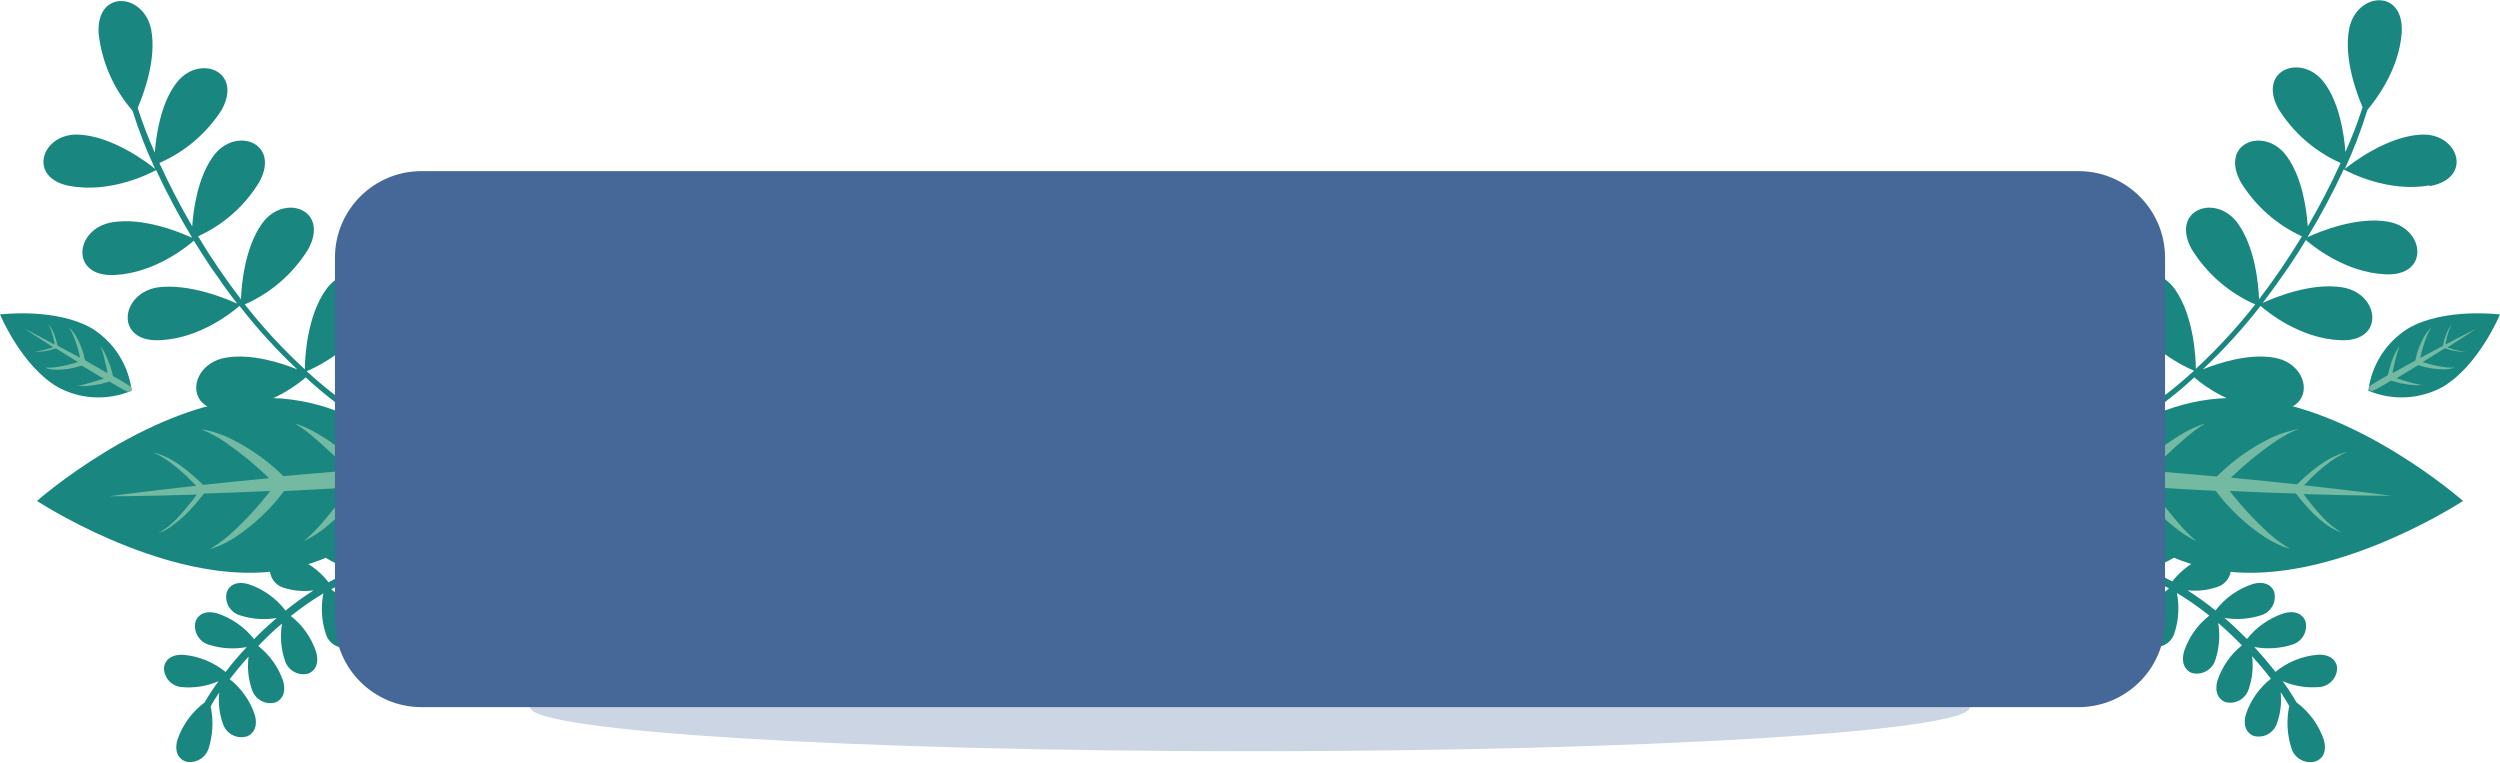
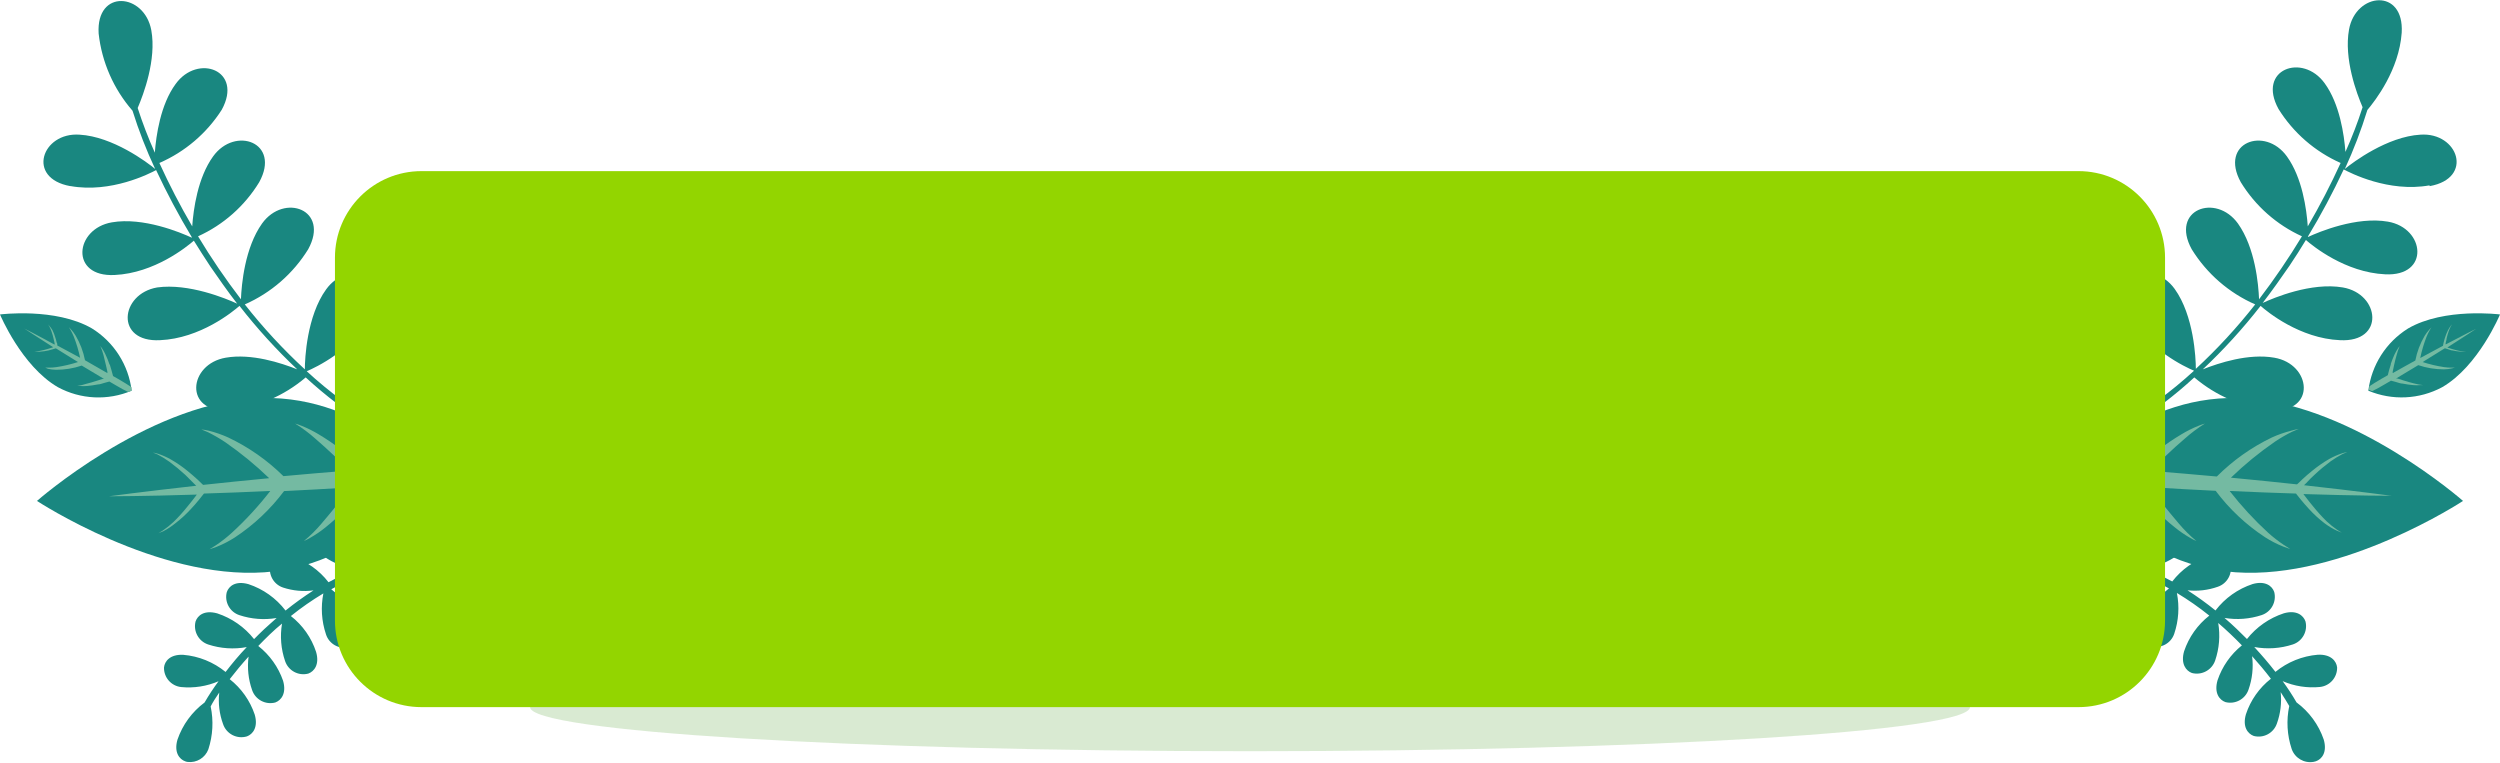
<svg xmlns="http://www.w3.org/2000/svg" viewBox="0 0 291.46 88.86">
  <defs>
-     <style>.cls-1{fill:none;}.cls-2{opacity:0.46;}.cls-3{clip-path:url(#clip-path);}.cls-4{fill:#90a4c1;}.cls-5{fill:#198780;}.cls-6{fill:#74baa2;}.cls-7{fill:#466898;}</style>
+     <style>.cls-1{fill:none;}.cls-2{opacity:0.46;}.cls-3{clip-path:url(#clip-path);}.cls-4{fill:#acd29d;}.cls-5{fill:#198780;}.cls-6{fill:#74baa2;}.cls-7{fill:#93d500;}</style>
    <clipPath id="clip-path">
      <rect class="cls-1" x="61.79" y="77.29" width="167.88" height="10.29" />
    </clipPath>
  </defs>
  <g id="Capa_2" data-name="Capa 2">
    <g id="Capa_1-2" data-name="Capa 1">
      <g class="cls-2">
        <g class="cls-3">
          <path class="cls-4" d="M229.67,82.44c0,2.84-37.58,5.14-83.94,5.14S61.8,85.28,61.8,82.44s37.58-5.15,83.93-5.15,83.94,2.31,83.94,5.15" />
        </g>
      </g>
      <path class="cls-5" d="M8.2,21.7c-5.18-.93-3.32-6.31,1.08-6,3.85.22,7.87,3.21,8.81,4a54,54,0,0,1-2.64-6.79,16.46,16.46,0,0,1-3.95-9c-.32-5.26,5.35-4.72,6.14-.38.62,3.42-.91,7.48-1.59,9.06a51.85,51.85,0,0,0,2,5.21c.15-2,.66-5.6,2.42-8,2.57-3.58,7.92-1.63,5.38,3A16.39,16.39,0,0,1,18.58,19a82.92,82.92,0,0,0,3.83,7.39c.14-2,.64-5.67,2.43-8.15,2.57-3.58,7.93-1.63,5.38,3a16.17,16.17,0,0,1-7.13,6.31,79.8,79.8,0,0,0,5,7.34c.07-1.75.45-6,2.46-8.83,2.57-3.58,7.92-1.63,5.38,3a16.49,16.49,0,0,1-7.39,6.43,64.07,64.07,0,0,0,7,7.57c0-1.24.23-6.21,2.48-9.32,2.57-3.58,7.92-1.63,5.38,3-2.24,4.06-6.62,6.11-7.64,6.54a48.21,48.21,0,0,0,8.57,6.31c0-.88.12-6.2,2.48-9.48,2.57-3.58,7.93-1.63,5.38,3-2.31,4.18-6.9,6.23-7.73,6.58a40.09,40.09,0,0,0,6.13,2.82.35.35,0,0,1,.2.43.33.33,0,0,1-.33.22l-.1,0a39.36,39.36,0,0,1-6.1-2.81,16.55,16.55,0,0,1-8.06,5.68c-5.09,1.35-5.69-4.31-1.6-5.95,2.86-1.14,6.56-.73,8.54-.38A49.61,49.61,0,0,1,35.64,44a16.38,16.38,0,0,1-9,3.84c-5.26.27-4.67-5.4-.32-6.14,3-.52,6.45.61,8.33,1.36a65.12,65.12,0,0,1-6.73-7.4c-.76.67-4.57,3.8-9.27,4-5.26.27-4.67-5.4-.32-6.15C22,33,26.37,34.81,27.65,35.4c-1.16-1.49-2.2-3-3.13-4.34q-1-1.51-1.92-3c-.82.71-4.59,3.78-9.23,4-5.26.27-4.67-5.4-.32-6.14,3.64-.63,8,1.18,9.31,1.79v-.06a84.72,84.72,0,0,1-4.16-7.82c-.73.39-5.25,2.72-10,1.86" />
      <path class="cls-5" d="M21.31,76.58c-2.81-.12-2.47,2.9-.15,3.28a9.74,9.74,0,0,0,5.06-1A29.67,29.67,0,0,0,24,82.06a8.8,8.8,0,0,0-3.12,4.24c-.78,2.7,2.23,3.09,3.15.92a9.51,9.51,0,0,0,.25-4.91A25.48,25.48,0,0,1,26,79.83a8.79,8.79,0,0,0,.31,4.47c.92,2.17,3.94,1.78,3.15-.92a8.73,8.73,0,0,0-3-4.16,42.43,42.43,0,0,1,2.86-3.4,9,9,0,0,0,.31,4.53c.92,2.17,3.93,1.78,3.15-.92a8.61,8.61,0,0,0-3-4.12,40.29,40.29,0,0,1,3.47-3.23A9.37,9.37,0,0,0,33.46,77c.92,2.17,3.94,1.78,3.16-.92a8.9,8.9,0,0,0-3.1-4.22A34.66,34.66,0,0,1,38,68.7a9.74,9.74,0,0,0,.2,5.14c.92,2.17,3.93,1.79,3.15-.92a8.9,8.9,0,0,0-3.21-4.3,26,26,0,0,1,5.21-2.28,9.93,9.93,0,0,0,.17,5.23c.92,2.17,3.94,1.78,3.16-.92a8.84,8.84,0,0,0-3.26-4.33A20.92,20.92,0,0,1,47,65.56a.18.18,0,0,0,.15-.19.19.19,0,0,0-.14-.16h-.06a21.24,21.24,0,0,0-3.51.75,8.78,8.78,0,0,0-3.53-3.91c-2.49-1.3-3.47,1.58-1.53,2.91a9.06,9.06,0,0,0,4.4,1.2,27.67,27.67,0,0,0-4.53,2A8.73,8.73,0,0,0,34,65.11c-2.71-.76-3.07,2.26-.89,3.16a9,9,0,0,0,4.5.27,35.9,35.9,0,0,0-4.38,3.06,8.93,8.93,0,0,0-4.35-3.19c-2.71-.75-3.07,2.27-.89,3.17a9.61,9.61,0,0,0,5.08.15c-.78.65-1.5,1.28-2.14,1.9-.47.44-.92.89-1.35,1.33a8.91,8.91,0,0,0-4.34-3.17c-2.71-.76-3.07,2.26-.89,3.16a9.56,9.56,0,0,0,5.06.16v0a43.73,43.73,0,0,0-3.09,3.59,9,9,0,0,0-5-2.15" />
      <path class="cls-5" d="M21.87,88.83a1.07,1.07,0,0,1-.27-.07c-.69-.24-1.34-1.05-.91-2.53a9.07,9.07,0,0,1,3.16-4.33,26.65,26.65,0,0,1,1.63-2.48,8.85,8.85,0,0,1-4.36.68h0a2.24,2.24,0,0,1-2-2.28c.07-.73.71-1.55,2.24-1.48h0a9,9,0,0,1,4.94,2c.77-1,1.6-2,2.47-2.9a9.07,9.07,0,0,1-4.49-.3,2.25,2.25,0,0,1-1.48-2.69c.24-.69,1-1.36,2.53-.94a9.09,9.09,0,0,1,4.29,3c.37-.38.76-.76,1.16-1.14s1-.89,1.47-1.32a9,9,0,0,1-4.33-.33,2.24,2.24,0,0,1-1.48-2.69c.24-.69,1-1.35,2.52-.93a9,9,0,0,1,4.33,3.08,36.56,36.56,0,0,1,3.26-2.35A8,8,0,0,1,33,68.5a2.25,2.25,0,0,1-1.47-2.69c.24-.69,1-1.35,2.52-.93a8.81,8.81,0,0,1,4.25,3,29.33,29.33,0,0,1,3.34-1.55,8.09,8.09,0,0,1-3.41-1.15,2.25,2.25,0,0,1-.88-2.94c.38-.62,1.31-1.1,2.67-.38a8.9,8.9,0,0,1,3.54,3.83A21.49,21.49,0,0,1,46.9,65H47a.43.43,0,0,1,0,.84,19.25,19.25,0,0,0-3,.61,8.87,8.87,0,0,1,2.95,4.16c.43,1.48-.22,2.29-.91,2.54a2.25,2.25,0,0,1-2.7-1.45,9.54,9.54,0,0,1-.27-5,26.08,26.08,0,0,0-4.45,2,8.75,8.75,0,0,1,3,4.21c.43,1.47-.22,2.28-.91,2.53A2.24,2.24,0,0,1,38,73.94a9.27,9.27,0,0,1-.3-4.76,33.64,33.64,0,0,0-3.79,2.64A8.76,8.76,0,0,1,36.85,76c.43,1.47-.22,2.28-.91,2.53a2.25,2.25,0,0,1-2.7-1.45,8.89,8.89,0,0,1-.36-4.38c-1,.81-1.88,1.69-2.77,2.61A8.83,8.83,0,0,1,33,79.36c.43,1.48-.22,2.29-.91,2.54a2.25,2.25,0,0,1-2.7-1.45,8.48,8.48,0,0,1-.41-3.9c-.78.86-1.51,1.74-2.2,2.63a8.84,8.84,0,0,1,2.92,4.14c.42,1.47-.23,2.28-.91,2.53A2.25,2.25,0,0,1,26,84.4a8.1,8.1,0,0,1-.44-3.66c-.4.58-.75,1.13-1,1.62a9.68,9.68,0,0,1-.27,5A2.29,2.29,0,0,1,21.87,88.83Zm2.2-6.49a8.58,8.58,0,0,0-2.92,4c-.28,1,0,1.7.61,1.94a1.77,1.77,0,0,0,2.09-1.19,9.22,9.22,0,0,0,.23-4.76Zm2.18-2.92-.06.44a8.76,8.76,0,0,0,.29,4.35,1.77,1.77,0,0,0,2.09,1.18c.66-.23.89-1,.61-1.94A8.42,8.42,0,0,0,26.25,79.42Zm3.31-4-.06.39a8.85,8.85,0,0,0,.29,4.4,1.77,1.77,0,0,0,2.09,1.18c.65-.24.89-1,.61-1.94a8.52,8.52,0,0,0-2.89-4ZM21.3,76.82h0c-1,0-1.67.36-1.74,1.05a1.75,1.75,0,0,0,1.62,1.75h0a9.19,9.19,0,0,0,4.7-.91A8.41,8.41,0,0,0,21.3,76.82Zm12.16-4.74v0a9.07,9.07,0,0,0,.23,4.75,1.77,1.77,0,0,0,2.09,1.18c.65-.23.88-1,.6-1.94A8.6,8.6,0,0,0,33.46,72.08ZM24.84,72c-.81-.14-1.42.11-1.62.7a1.77,1.77,0,0,0,1.2,2.08,9.22,9.22,0,0,0,4.79.17A8.56,8.56,0,0,0,25.15,72Zm13.39-3a9.29,9.29,0,0,0,.22,4.78,1.76,1.76,0,0,0,2.09,1.18c.65-.23.89-1,.61-1.94A8.6,8.6,0,0,0,38.23,69Zm-9.75-.4c-.81-.14-1.42.12-1.62.7a1.77,1.77,0,0,0,1.2,2.08,9.24,9.24,0,0,0,4.79.18,8.46,8.46,0,0,0-4.06-2.88Zm15.07-1.88a9.34,9.34,0,0,0,.23,4.79,1.77,1.77,0,0,0,2.09,1.18c.65-.23.88-1,.6-1.94A8.42,8.42,0,0,0,43.55,66.69ZM33.6,65.27c-.81-.14-1.42.12-1.62.7a1.76,1.76,0,0,0,1.2,2.08,8.79,8.79,0,0,0,4.37.25l.42-.07a8.6,8.6,0,0,0-4.06-2.89ZM39,62a1.14,1.14,0,0,0-1.25.49,1.76,1.76,0,0,0,.74,2.28,8.82,8.82,0,0,0,4.27,1.16l.37,0a8.49,8.49,0,0,0-3.36-3.67A3,3,0,0,0,39,62Z" />
      <path class="cls-5" d="M29.42,46.45C42,45.57,49.7,55.21,49.7,55.21S43.37,65.84,30.84,66.72,4.31,58.4,4.31,58.4,16.88,47.33,29.42,46.45" />
      <path class="cls-6" d="M39.83,52.46a27.23,27.23,0,0,0-2.67-1.82,14.08,14.08,0,0,0-2-1,6.78,6.78,0,0,0-.76-.26,16.87,16.87,0,0,1,2.35,1.75c.68.58,1.47,1.3,2.34,2.12l1.35,1.28.34.32c-2.7.21-5.29.44-7.74.66l0,0A23.34,23.34,0,0,0,26.6,51a13.55,13.55,0,0,0-2.27-.79,8.22,8.22,0,0,0-.86-.15l.8.34a17.62,17.62,0,0,1,2,1.16,40.84,40.84,0,0,1,5.11,4.19c-2.81.27-5.4.53-7.7.78l-.1-.09-.55-.53c-.38-.34-.74-.66-1.1-.95a14.22,14.22,0,0,0-2-1.39,8.62,8.62,0,0,0-1.51-.67,4.84,4.84,0,0,0-.59-.14l.55.23a11.15,11.15,0,0,1,1.38.85,22.41,22.41,0,0,1,1.85,1.53q.49.47,1,1l.27.26c-6.28.7-10.2,1.23-10.2,1.23s4,0,10.27-.2l-.23.3c-.3.39-.59.77-.88,1.11a18.69,18.69,0,0,1-1.61,1.78,10.14,10.14,0,0,1-1.25,1l-.51.31a5.31,5.31,0,0,0,.56-.22A8.27,8.27,0,0,0,20.45,61a13.89,13.89,0,0,0,1.81-1.66c.32-.34.64-.7.95-1.09l.48-.6.09-.11c2.31-.07,4.91-.17,7.73-.3A39.17,39.17,0,0,1,27,62.14a16.12,16.12,0,0,1-1.83,1.43l-.74.46s.3-.08.83-.28a12.49,12.49,0,0,0,2.13-1.1,23,23,0,0,0,5.73-5.4l.05,0c2.45-.12,5-.26,7.75-.43l-.29.37L39.5,58.6c-.74.93-1.43,1.75-2,2.42a15.75,15.75,0,0,1-2.08,2.06,5.67,5.67,0,0,0,.71-.36,12.94,12.94,0,0,0,1.81-1.23,27.18,27.18,0,0,0,2.39-2.17c.42-.44.86-.9,1.29-1.4l1.09-1.26L45,56.51c1.63-.12,3-.26,4.14-.41.39-.55.59-.89.59-.89s-.25-.31-.71-.79c-1.14,0-2.52.06-4.15.17l-2.29.17c-.42-.38-.84-.74-1.25-1.1s-1-.83-1.47-1.2" />
      <path class="cls-5" d="M10.72,38.29a9.94,9.94,0,0,1,4.63,7.26,9.94,9.94,0,0,1-8.6-.41C2.51,42.69,0,36.66,0,36.66s6.48-.83,10.72,1.63" />
      <path class="cls-6" d="M12.77,42.5a9.78,9.78,0,0,0-.47-1.17,4.49,4.49,0,0,0-.42-.74,1.65,1.65,0,0,0-.19-.25,6.18,6.18,0,0,1,.38,1.08c.09.34.19.74.29,1.2.05.22.1.46.16.71a1.36,1.36,0,0,0,0,.17L9.91,42v0a9,9,0,0,0-1.09-2.87,4.81,4.81,0,0,0-.56-.75c-.15-.16-.24-.24-.24-.24l.18.28a8,8,0,0,1,.4.82,15.86,15.86,0,0,1,.74,2.47c-1-.53-1.86-1-2.66-1.43v-.05c0-.1,0-.2-.07-.29a4,4,0,0,0-.15-.55,5.2,5.2,0,0,0-.34-.89A3.13,3.13,0,0,0,5.76,38l-.16-.18.13.2a4.29,4.29,0,0,1,.26.58,7.79,7.79,0,0,1,.26.9q.06.25.12.54l0,.14C4.22,39,2.83,38.3,2.83,38.3s1.29.86,3.37,2.18l-.14.05-.53.16a7.36,7.36,0,0,1-.91.22A3.34,3.34,0,0,1,4,41H3.76A1.16,1.16,0,0,0,4,41a3,3,0,0,0,.64,0,6.24,6.24,0,0,0,1-.14l.55-.15.28-.09h.06c.76.48,1.62,1,2.56,1.59a15.93,15.93,0,0,1-2.51.59,5.53,5.53,0,0,1-.91.06H5.28L5.6,43a4.82,4.82,0,0,0,.93.11,9.2,9.2,0,0,0,3-.49h0l2.6,1.56-.17,0-.7.22c-.44.14-.84.26-1.18.34A6.61,6.61,0,0,1,9,45a1.44,1.44,0,0,0,.31,0,4.73,4.73,0,0,0,.85,0,11.59,11.59,0,0,0,1.24-.18c.24,0,.48-.1.73-.17l.62-.17.77.45c.55.32,1,.58,1.43.77l.38-.15s0-.16,0-.41c-.37-.25-.83-.54-1.38-.86l-.77-.44c-.06-.21-.12-.43-.17-.63s-.14-.48-.21-.71" />
      <path class="cls-5" d="M283.26,21.7c5.19-.93,3.33-6.31-1.08-6-3.85.22-7.86,3.21-8.81,4A55.86,55.86,0,0,0,276,12.82c.92-1.09,3.69-4.66,4-9,.31-5.26-5.36-4.72-6.14-.38-.62,3.42.9,7.48,1.58,9.06a49.11,49.11,0,0,1-2,5.21c-.15-2-.67-5.6-2.42-8-2.58-3.58-7.93-1.63-5.38,3A16.33,16.33,0,0,0,272.88,19a82.92,82.92,0,0,1-3.83,7.39c-.14-2-.64-5.67-2.43-8.15-2.57-3.58-7.92-1.63-5.38,3a16.28,16.28,0,0,0,7.13,6.31,81.68,81.68,0,0,1-5,7.34c-.07-1.75-.45-6-2.46-8.83-2.58-3.58-7.93-1.63-5.39,3a16.5,16.5,0,0,0,7.4,6.43A64.16,64.16,0,0,1,256,43c0-1.24-.23-6.21-2.47-9.32-2.58-3.58-7.93-1.63-5.38,3,2.23,4.06,6.62,6.11,7.64,6.54a48.65,48.65,0,0,1-8.58,6.31c0-.88-.12-6.2-2.47-9.48-2.58-3.58-7.93-1.63-5.39,3,2.31,4.18,6.9,6.23,7.73,6.58a39.55,39.55,0,0,1-6.12,2.82.34.34,0,0,0-.2.43.32.32,0,0,0,.32.22l.1,0a39.47,39.47,0,0,0,6.11-2.81,16.45,16.45,0,0,0,8.06,5.68c5.08,1.35,5.69-4.31,1.59-5.95-2.86-1.14-6.56-.73-8.53-.38A49.51,49.51,0,0,0,255.82,44a16.42,16.42,0,0,0,9,3.84c5.26.27,4.67-5.4.32-6.14-3-.52-6.44.61-8.33,1.36a65.24,65.24,0,0,0,6.74-7.4c.75.67,4.56,3.8,9.26,4,5.26.27,4.67-5.4.32-6.15-3.67-.63-8.07,1.22-9.34,1.81,1.15-1.49,2.2-3,3.13-4.34.67-1,1.31-2,1.91-3,.82.71,4.59,3.78,9.24,4,5.25.27,4.66-5.4.32-6.14-3.65-.63-8,1.18-9.32,1.79v-.06a82.59,82.59,0,0,0,4.17-7.82c.72.39,5.24,2.72,10,1.86" />
      <path class="cls-5" d="M270.15,76.58c2.81-.12,2.48,2.9.15,3.28a9.7,9.7,0,0,1-5.05-1,29.67,29.67,0,0,1,2.18,3.23,8.86,8.86,0,0,1,3.11,4.24c.79,2.7-2.23,3.09-3.15.92a9.38,9.38,0,0,1-.24-4.91c-.38-.66-.93-1.51-1.63-2.48a9,9,0,0,1-.31,4.47c-.93,2.17-3.94,1.78-3.16-.92a8.8,8.8,0,0,1,3-4.16c-.8-1-1.76-2.21-2.87-3.4a8.9,8.9,0,0,1-.3,4.53c-.92,2.17-3.94,1.78-3.16-.92a8.74,8.74,0,0,1,3-4.12,41.65,41.65,0,0,0-3.46-3.23A9.39,9.39,0,0,1,258,77c-.92,2.17-3.93,1.78-3.15-.92a8.84,8.84,0,0,1,3.09-4.22,34.66,34.66,0,0,0-4.51-3.12,9.71,9.71,0,0,1-.19,5.14c-.92,2.17-3.94,1.79-3.16-.92a8.84,8.84,0,0,1,3.22-4.3,26.3,26.3,0,0,0-5.21-2.28,10,10,0,0,1-.18,5.23c-.92,2.17-3.94,1.78-3.15-.92A8.84,8.84,0,0,1,248,66.32a20.81,20.81,0,0,0-3.52-.76.18.18,0,0,1-.16-.19.19.19,0,0,1,.15-.16h.05A21.24,21.24,0,0,1,248,66a8.78,8.78,0,0,1,3.53-3.91c2.49-1.3,3.47,1.58,1.53,2.91a9,9,0,0,1-4.4,1.2,27.67,27.67,0,0,1,4.53,2,8.77,8.77,0,0,1,4.26-3.06c2.7-.76,3.06,2.26.89,3.16a9,9,0,0,1-4.5.27,36.69,36.69,0,0,1,4.38,3.06,8.88,8.88,0,0,1,4.35-3.19c2.7-.75,3.06,2.27.89,3.17a9.65,9.65,0,0,1-5.09.15c.78.65,1.5,1.28,2.15,1.9.46.44.91.89,1.35,1.33a8.87,8.87,0,0,1,4.33-3.17c2.71-.76,3.07,2.26.89,3.16a9.57,9.57,0,0,1-5.06.16v0a45.76,45.76,0,0,1,3.09,3.59,8.91,8.91,0,0,1,5-2.15" />
      <path class="cls-5" d="M267.17,87.31a9.59,9.59,0,0,1-.28-5c-.27-.49-.62-1-1-1.62a8.24,8.24,0,0,1-.44,3.66,2.25,2.25,0,0,1-2.7,1.45c-.69-.25-1.34-1.06-.91-2.53a8.76,8.76,0,0,1,2.91-4.14c-.68-.89-1.42-1.77-2.19-2.63a8.49,8.49,0,0,1-.42,3.9,2.25,2.25,0,0,1-2.7,1.45c-.69-.25-1.34-1.06-.91-2.54a8.83,8.83,0,0,1,2.84-4.07c-.89-.92-1.82-1.8-2.76-2.61a9,9,0,0,1-.36,4.38,2.26,2.26,0,0,1-2.71,1.45c-.68-.25-1.33-1.06-.91-2.53a8.83,8.83,0,0,1,2.94-4.16,34.47,34.47,0,0,0-3.78-2.64,9.28,9.28,0,0,1-.31,4.76,2.24,2.24,0,0,1-2.7,1.45c-.69-.25-1.34-1.06-.91-2.53a8.82,8.82,0,0,1,3-4.21,25.65,25.65,0,0,0-4.44-2,9.65,9.65,0,0,1-.27,5,2.26,2.26,0,0,1-2.71,1.45c-.68-.25-1.33-1.06-.91-2.54a8.81,8.81,0,0,1,3-4.16,19.48,19.48,0,0,0-3-.61.44.44,0,0,1-.37-.47.42.42,0,0,1,.35-.37h.12a21.49,21.49,0,0,1,3.35.7,9,9,0,0,1,3.55-3.83c1.36-.72,2.28-.24,2.66.38a2.25,2.25,0,0,1-.88,2.94,8.09,8.09,0,0,1-3.41,1.15,29.33,29.33,0,0,1,3.34,1.55,8.81,8.81,0,0,1,4.25-3c1.48-.42,2.29.24,2.52.93a2.25,2.25,0,0,1-1.47,2.69,8,8,0,0,1-3.52.41,36.56,36.56,0,0,1,3.26,2.35,9,9,0,0,1,4.33-3.08c1.49-.42,2.29.24,2.52.93a2.25,2.25,0,0,1-1.47,2.69,9,9,0,0,1-4.33.33c.5.43,1,.87,1.46,1.32s.79.76,1.16,1.14a9.08,9.08,0,0,1,4.3-3c1.48-.42,2.28.25,2.52.94a2.25,2.25,0,0,1-1.47,2.69,9.1,9.1,0,0,1-4.5.3c.87.94,1.7,1.91,2.47,2.9a9,9,0,0,1,4.94-2h0c1.54-.07,2.17.75,2.25,1.48a2.24,2.24,0,0,1-2,2.28h0a8.79,8.79,0,0,1-4.35-.68,26.38,26.38,0,0,1,1.62,2.48,9,9,0,0,1,3.17,4.33c.43,1.48-.22,2.29-.91,2.53a1.34,1.34,0,0,1-.27.07A2.29,2.29,0,0,1,267.17,87.31Zm.22-5a9.2,9.2,0,0,0,.22,4.76,1.78,1.78,0,0,0,2.09,1.19c.66-.24.89-1,.61-1.94a8.58,8.58,0,0,0-2.92-4Zm-5.11,1.09c-.27,1,0,1.71.61,1.94A1.77,1.77,0,0,0,265,84.21a8.78,8.78,0,0,0,.3-4.35l-.07-.44A8.49,8.49,0,0,0,262.28,83.45Zm-.42-8a8.45,8.45,0,0,0-2.88,4c-.28,1-.05,1.7.6,1.94a1.77,1.77,0,0,0,2.09-1.18,8.73,8.73,0,0,0,.29-4.4l-.06-.39Zm3.7,3.21a9.22,9.22,0,0,0,4.7.91h0a1.75,1.75,0,0,0,1.61-1.75c-.07-.69-.73-1.09-1.74-1.05h0A8.49,8.49,0,0,0,265.56,78.71Zm-10.48-2.6c-.28,1-.05,1.71.61,1.94a1.77,1.77,0,0,0,2.09-1.18,9.29,9.29,0,0,0,.23-4.75v0A8.67,8.67,0,0,0,255.08,76.11ZM266.31,72a8.52,8.52,0,0,0-4.05,2.88,9.18,9.18,0,0,0,4.78-.17,1.76,1.76,0,0,0,1.2-2.08c-.2-.59-.81-.84-1.62-.7Zm-16,1c-.28,1,0,1.71.6,1.94A1.76,1.76,0,0,0,253,73.75a9.31,9.31,0,0,0,.23-4.78A8.47,8.47,0,0,0,250.32,73Zm12.35-4.34a8.47,8.47,0,0,0-4.05,2.88,9.2,9.2,0,0,0,4.78-.18,1.76,1.76,0,0,0,1.2-2.08c-.2-.58-.81-.84-1.62-.7ZM245,70.72c-.28,1-.05,1.71.61,1.94a1.77,1.77,0,0,0,2.09-1.18,9.32,9.32,0,0,0,.22-4.79A8.48,8.48,0,0,0,245,70.72Zm12.56-5.38a8.65,8.65,0,0,0-4.06,2.89l.43.07a8.75,8.75,0,0,0,4.36-.25,1.76,1.76,0,0,0,1.2-2.08c-.2-.58-.81-.84-1.62-.7Zm-5.87-3.07a8.49,8.49,0,0,0-3.36,3.67l.37,0A8.76,8.76,0,0,0,253,64.76a1.75,1.75,0,0,0,.74-2.28,1.13,1.13,0,0,0-1.25-.49A3,3,0,0,0,251.68,62.27Z" />
      <path class="cls-5" d="M262.05,46.45c-12.53-.88-20.29,8.76-20.29,8.76s6.33,10.63,18.87,11.51,26.52-8.32,26.52-8.32-12.57-11.07-25.1-11.95" />
      <path class="cls-6" d="M251.64,52.46a26.08,26.08,0,0,1,2.67-1.82,13.55,13.55,0,0,1,2-1,7.19,7.19,0,0,1,.75-.26,17.22,17.22,0,0,0-2.34,1.75c-.69.58-1.48,1.3-2.34,2.12L251,54.57l-.34.32c2.7.21,5.29.44,7.74.66l.05,0A23.37,23.37,0,0,1,264.87,51a13.2,13.2,0,0,1,2.26-.79A8.22,8.22,0,0,1,268,50l-.79.34a16.81,16.81,0,0,0-2,1.16,40.14,40.14,0,0,0-5.12,4.19c2.82.27,5.4.53,7.7.78l.11-.09.55-.53c.37-.34.73-.66,1.1-.95a14.76,14.76,0,0,1,2-1.39,9,9,0,0,1,1.52-.67,4.39,4.39,0,0,1,.59-.14l-.55.23a11.13,11.13,0,0,0-1.39.85,20.86,20.86,0,0,0-1.84,1.53c-.34.31-.68.64-1,1l-.27.26c6.28.7,10.21,1.23,10.21,1.23s-4,0-10.28-.2l.23.3c.3.39.59.77.88,1.11a20.14,20.14,0,0,0,1.61,1.78,11,11,0,0,0,1.25,1l.51.31a5.31,5.31,0,0,1-.56-.22A8.27,8.27,0,0,1,271,61a13.89,13.89,0,0,1-1.81-1.66c-.31-.34-.63-.7-.95-1.09-.16-.2-.31-.4-.48-.6l-.08-.11c-2.32-.07-4.92-.17-7.74-.3a40,40,0,0,0,4.48,4.86,16.07,16.07,0,0,0,1.84,1.43L267,64s-.29-.08-.82-.28a12.49,12.49,0,0,1-2.13-1.1,22.88,22.88,0,0,1-5.74-5.4l0,0c-2.46-.12-5.06-.26-7.76-.43l.29.37L252,58.6c.75.93,1.43,1.75,2,2.42a16.14,16.14,0,0,0,2.07,2.06,5.67,5.67,0,0,1-.71-.36,13,13,0,0,1-1.8-1.23,24.6,24.6,0,0,1-2.39-2.17c-.43-.44-.86-.9-1.3-1.4l-1.08-1.26-2.29-.15c-1.63-.12-3-.26-4.13-.41-.39-.55-.6-.89-.6-.89s.25-.31.72-.79c1.14,0,2.52.06,4.15.17l2.28.17,1.25-1.1c.5-.43,1-.83,1.48-1.2" />
      <path class="cls-5" d="M280.75,38.29a10,10,0,0,0-4.64,7.26,10,10,0,0,0,8.61-.41c4.24-2.45,6.74-8.48,6.74-8.48s-6.47-.83-10.71,1.63" />
      <path class="cls-6" d="M278.7,42.5a12,12,0,0,1,.46-1.17,6.66,6.66,0,0,1,.42-.74c.12-.17.19-.25.19-.25a6.84,6.84,0,0,0-.37,1.08q-.15.51-.3,1.2c-.05.22-.1.46-.15.71a.85.85,0,0,0,0,.17c.91-.52,1.8-1,2.64-1.47v0a9,9,0,0,1,1.08-2.87,4.81,4.81,0,0,1,.56-.75l.24-.24-.18.28a8,8,0,0,0-.4.82,16,16,0,0,0-.73,2.47c1-.53,1.86-1,2.66-1.43v-.05l.06-.29c.05-.2.09-.38.15-.55a5.16,5.16,0,0,1,.35-.89,3.19,3.19,0,0,1,.34-.55l.16-.18-.13.2a4.29,4.29,0,0,0-.26.58,7.79,7.79,0,0,0-.26.9c0,.17-.08.35-.11.54l0,.14c2.18-1.15,3.56-1.83,3.56-1.83s-1.28.86-3.36,2.18l.14.05.52.16a7.36,7.36,0,0,0,.91.22,3.41,3.41,0,0,0,.63.06h.24a1.16,1.16,0,0,1-.23,0,3.05,3.05,0,0,1-.65,0,6.42,6.42,0,0,1-.95-.14c-.17,0-.36-.09-.54-.15l-.29-.09H285l-2.56,1.59a15.59,15.59,0,0,0,2.5.59,5.53,5.53,0,0,0,.91.06h.34l-.33.09a4.62,4.62,0,0,1-.93.11,9.24,9.24,0,0,1-3-.49h0c-.81.5-1.68,1-2.59,1.56l.17,0,.69.22c.45.14.85.26,1.19.34a6.61,6.61,0,0,0,1.12.21,1.61,1.61,0,0,1-.31,0,4.73,4.73,0,0,1-.85,0,11.74,11.74,0,0,1-1.25-.18c-.23,0-.47-.1-.72-.17l-.63-.17-.77.45c-.55.32-1,.58-1.43.77l-.38-.15a3.4,3.4,0,0,1,.06-.41c.37-.25.82-.54,1.38-.86l.77-.44c.05-.21.11-.43.16-.63s.14-.48.22-.71" />
      <rect class="cls-7" x="39.05" y="19.95" width="213.36" height="62.49" rx="10.09" />
    </g>
  </g>
</svg>
